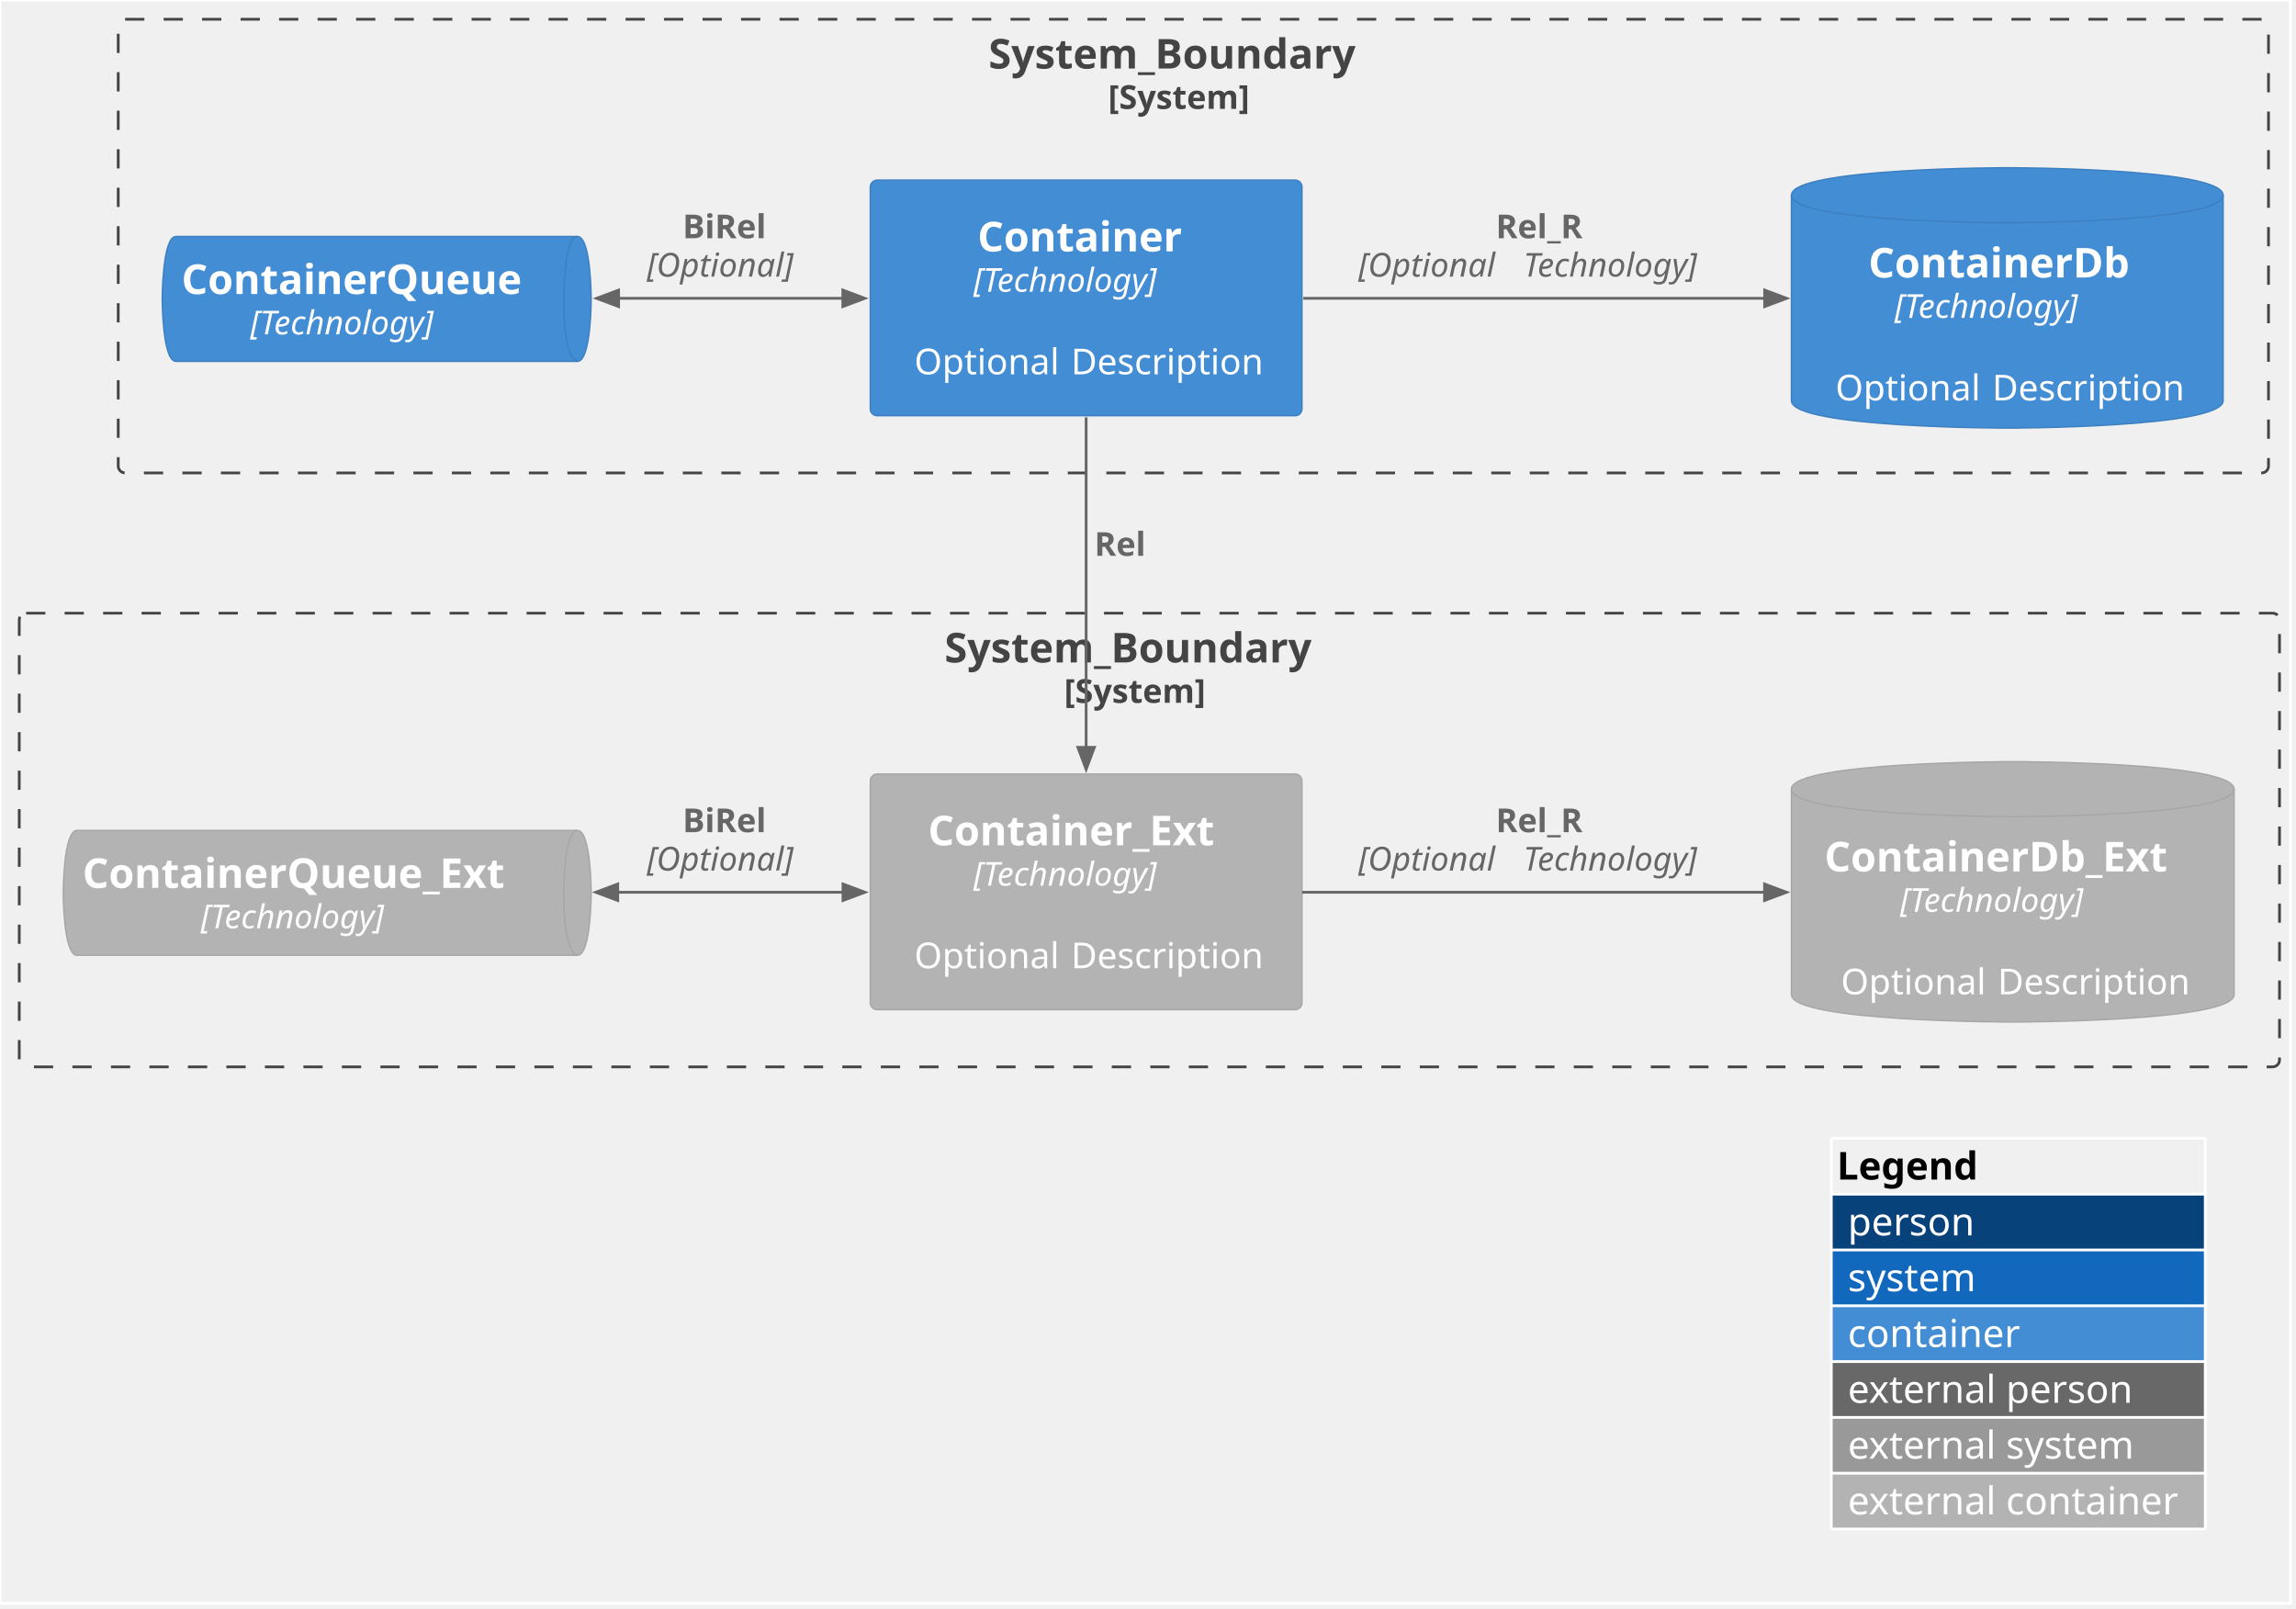
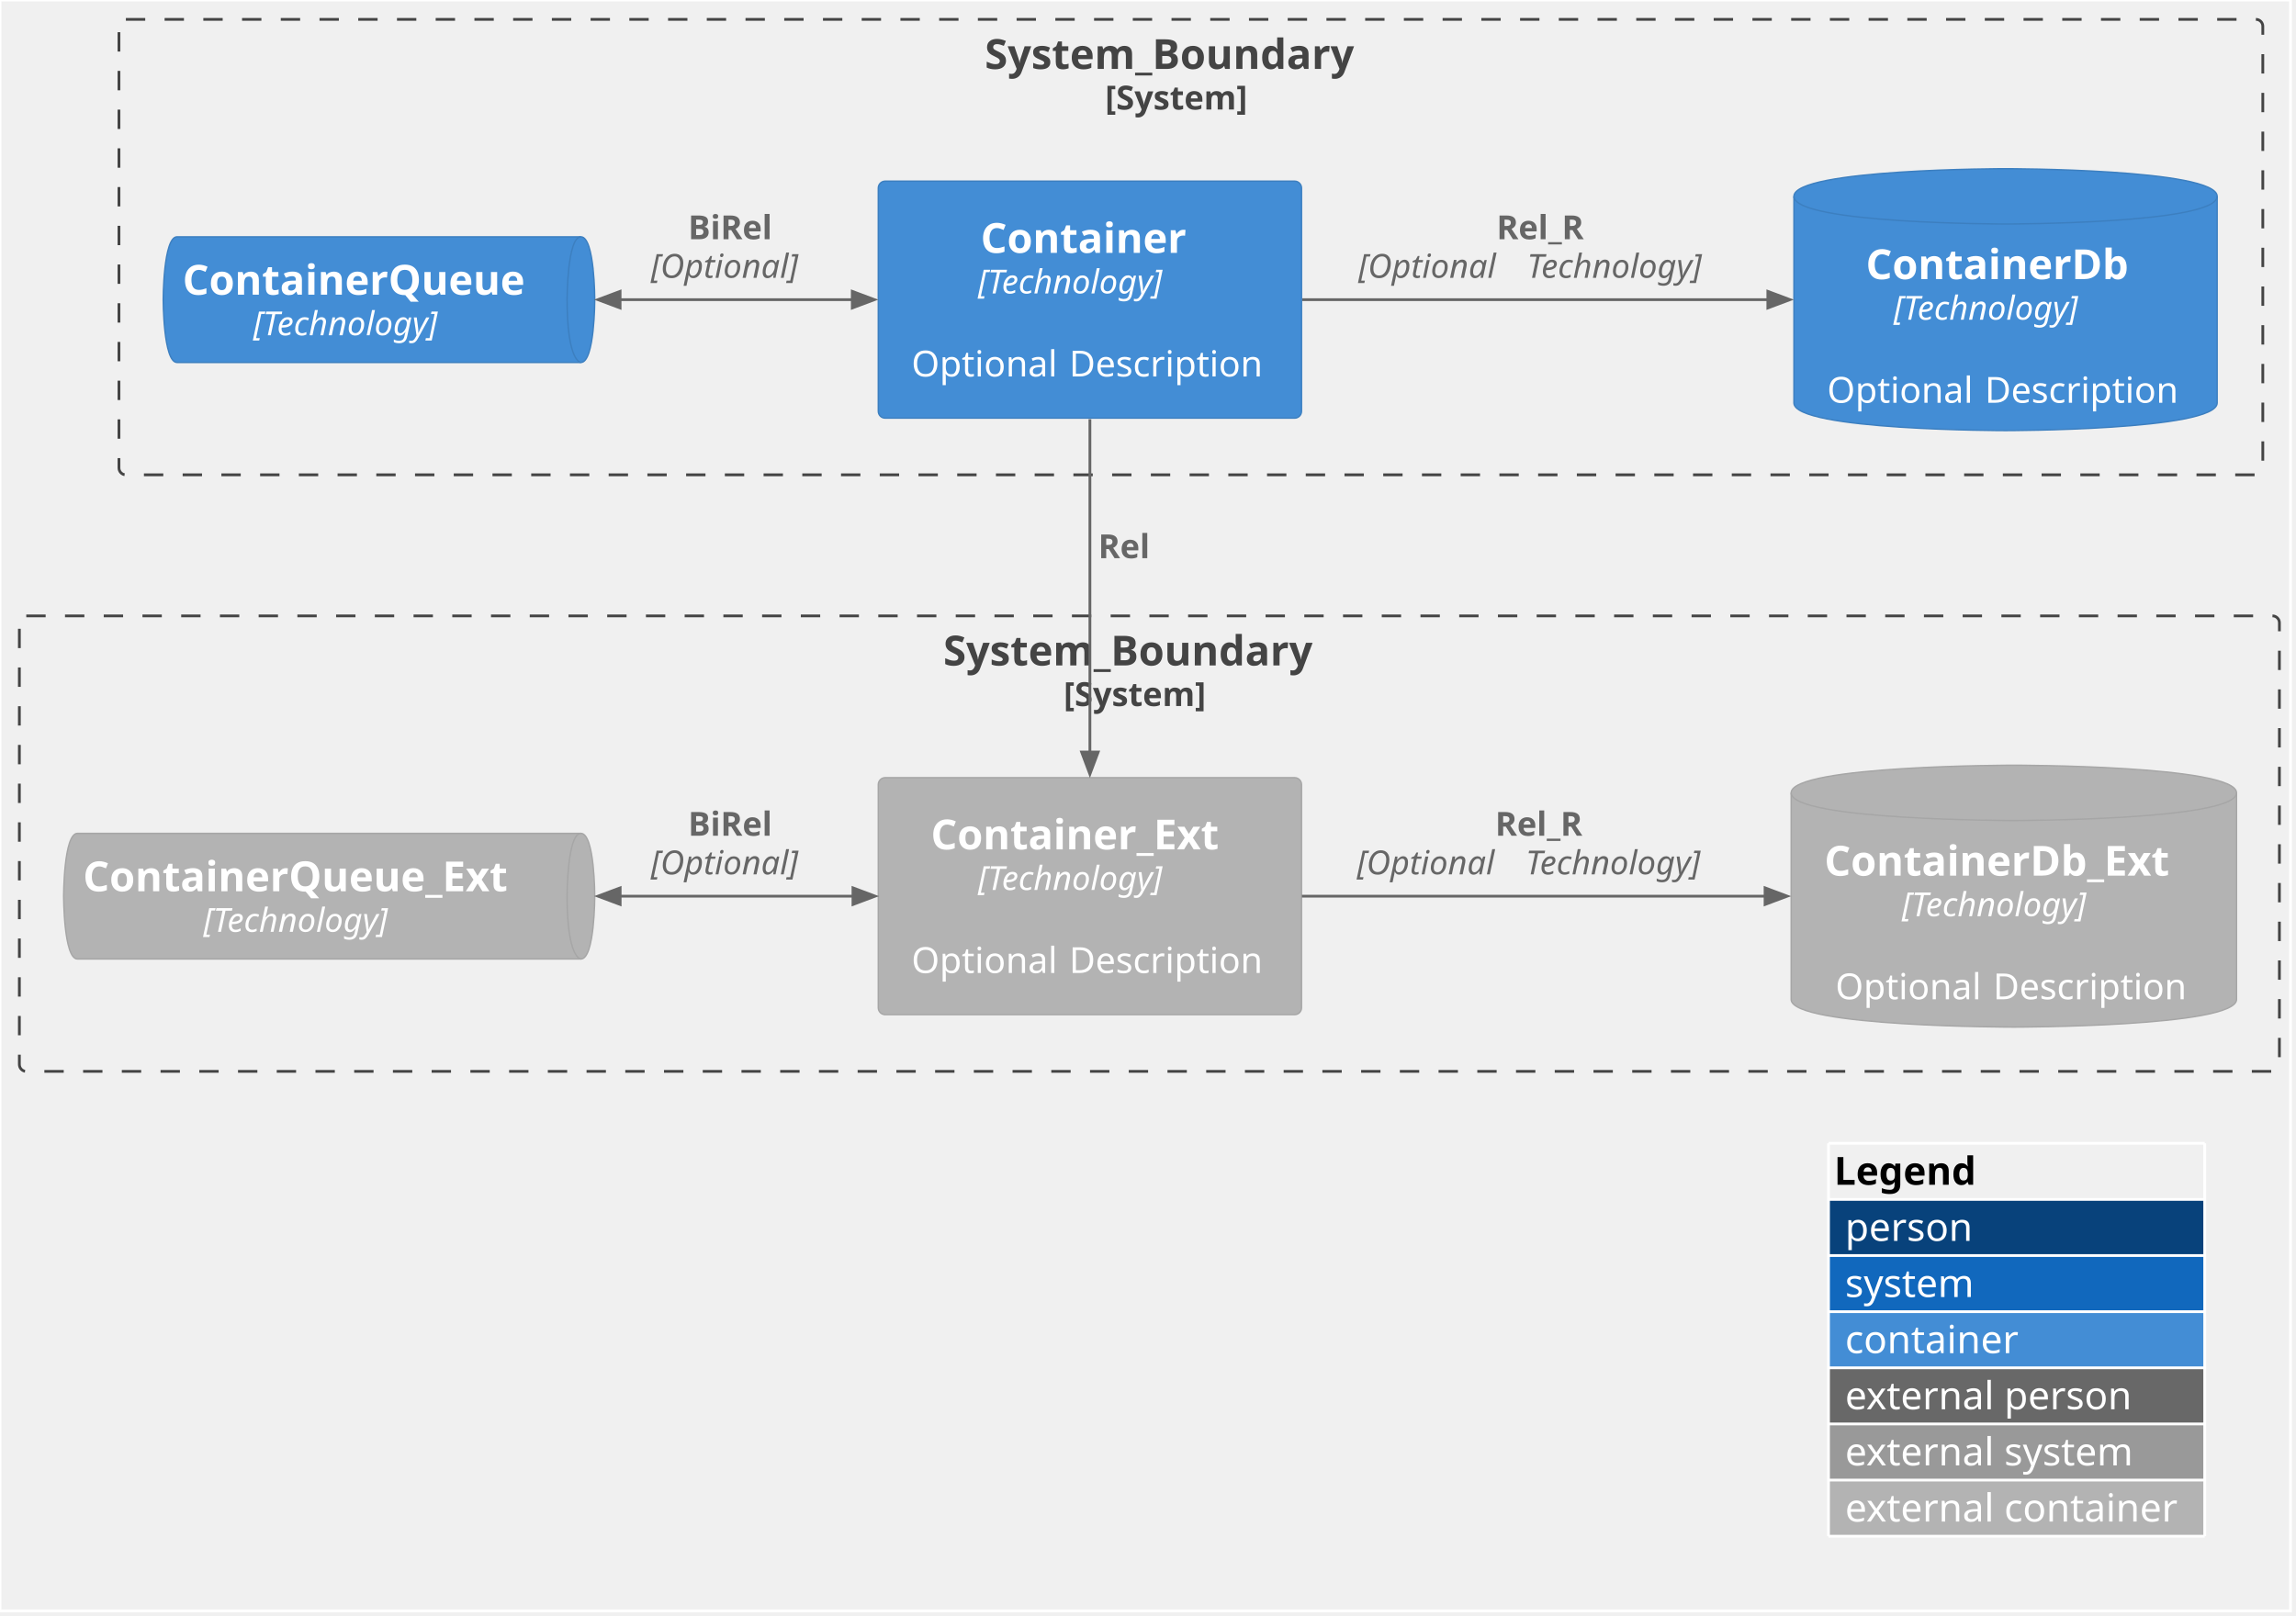
- <svg xmlns="http://www.w3.org/2000/svg" contentStyleType="text/css" height="585px" preserveAspectRatio="none" style="width:835px;height:585px;" version="1.1" viewBox="0 0 835 585" width="835px" zoomAndPan="magnify">
+ <svg xmlns="http://www.w3.org/2000/svg" contentStyleType="text/css" height="584px" preserveAspectRatio="none" style="width:830px;height:584px;" version="1.1" viewBox="0 0 830 584" width="830px" zoomAndPan="magnify">
  <defs />
  <g>
-     <rect fill="none" height="583.078" style="stroke:#FFFFFF;stroke-width:1.0;" width="833" x="0" y="0" />
+     <rect fill="none" height="582.468" style="stroke:#FFFFFF;stroke-width:1.0;" width="828" x="0" y="0" />
    <g id="cluster_boundary1">
-       <rect fill="none" height="165" rx="2.5" ry="2.5" style="stroke:#444444;stroke-width:1.0;stroke-dasharray:7.0,7.0;" width="782" x="43" y="7" />
-       <text fill="#444444" font-family="sans-serif" font-size="15" font-weight="bold" lengthAdjust="spacing" textLength="149" x="359.5" y="24.923">System_Boundary</text>
-       <text fill="#444444" font-family="sans-serif" font-size="12" font-weight="bold" lengthAdjust="spacing" textLength="62" x="403" y="39.6">[System]</text>
+       <rect fill="none" height="164.69" rx="2.5" ry="2.5" style="stroke:#444444;stroke-width:1.0;stroke-dasharray:7.0,7.0;" width="775" x="43" y="7" />
+       <text fill="#444444" font-family="sans-serif" font-size="15" font-weight="bold" lengthAdjust="spacing" textLength="149" x="356" y="24.923">System_Boundary</text>
+       <text fill="#444444" font-family="sans-serif" font-size="12" font-weight="bold" lengthAdjust="spacing" textLength="62" x="399.5" y="39.6">[System]</text>
    </g>
    <g id="cluster_boundary2">
-       <rect fill="none" height="165" rx="2.5" ry="2.5" style="stroke:#444444;stroke-width:1.0;stroke-dasharray:7.0,7.0;" width="822" x="7" y="223" />
-       <text fill="#444444" font-family="sans-serif" font-size="15" font-weight="bold" lengthAdjust="spacing" textLength="149" x="343.5" y="240.923">System_Boundary</text>
-       <text fill="#444444" font-family="sans-serif" font-size="12" font-weight="bold" lengthAdjust="spacing" textLength="62" x="387" y="255.6">[System]</text>
+       <rect fill="none" height="164.7" rx="2.5" ry="2.5" style="stroke:#444444;stroke-width:1.0;stroke-dasharray:7.0,7.0;" width="817" x="7" y="222.69" />
+       <text fill="#444444" font-family="sans-serif" font-size="15" font-weight="bold" lengthAdjust="spacing" textLength="149" x="341" y="240.613">System_Boundary</text>
+       <text fill="#444444" font-family="sans-serif" font-size="12" font-weight="bold" lengthAdjust="spacing" textLength="62" x="384.5" y="255.29">[System]</text>
    </g>
    <g id="elem_container1">
-       <rect fill="#438DD5" height="85.695" rx="2.5" ry="2.5" style="stroke:#3C7FC0;stroke-width:0.5;" width="157" x="316.5" y="65.5" />
-       <text fill="#FFFFFF" font-family="sans-serif" font-size="15" font-weight="bold" lengthAdjust="spacing" textLength="79" x="355.5" y="91.423">Container</text>
-       <text fill="#FFFFFF" font-family="sans-serif" font-size="12" font-style="italic" lengthAdjust="spacing" textLength="82" x="354" y="106.1">[Technology]</text>
-       <text fill="#FFFFFF" font-family="sans-serif" font-size="13" lengthAdjust="spacing" textLength="4" x="393" y="120.997"> </text>
-       <text fill="#FFFFFF" font-family="sans-serif" font-size="13" lengthAdjust="spacing" textLength="4" x="328.5" y="136.129"> </text>
-       <text fill="#FFFFFF" font-family="sans-serif" font-size="13" lengthAdjust="spacing" textLength="53" x="332.5" y="136.129">Optional</text>
-       <text fill="#FFFFFF" font-family="sans-serif" font-size="13" lengthAdjust="spacing" textLength="4" x="385.5" y="136.129"> </text>
-       <text fill="#FFFFFF" font-family="sans-serif" font-size="13" lengthAdjust="spacing" textLength="72" x="389.5" y="136.129">Description</text>
+       <rect fill="#438DD5" height="85.695" rx="2.5" ry="2.5" style="stroke:#3C7FC0;stroke-width:0.5;" width="153" x="317.5" y="65.5" />
+       <text fill="#FFFFFF" font-family="sans-serif" font-size="15" font-weight="bold" lengthAdjust="spacing" textLength="79" x="354.5" y="91.423">Container</text>
+       <text fill="#FFFFFF" font-family="sans-serif" font-size="12" font-style="italic" lengthAdjust="spacing" textLength="81" x="353.5" y="106.1">[Technology]</text>
+       <text fill="#FFFFFF" font-family="sans-serif" font-size="13" lengthAdjust="spacing" textLength="4" x="392" y="120.997"> </text>
+       <text fill="#FFFFFF" font-family="sans-serif" font-size="13" lengthAdjust="spacing" textLength="53" x="329.5" y="136.129">Optional</text>
+       <text fill="#FFFFFF" font-family="sans-serif" font-size="13" lengthAdjust="spacing" textLength="4" x="382.5" y="136.129"> </text>
+       <text fill="#FFFFFF" font-family="sans-serif" font-size="13" lengthAdjust="spacing" textLength="72" x="386.5" y="136.129">Description</text>
    </g>
    <g id="elem_cqueue">
-       <path d="M64,86 L210,86 C215,86 215,108.715 215,108.715 C215,108.715 215,131.43 210,131.43 L64,131.43 C59,131.43 59,108.715 59,108.715 C59,108.715 59,86 64,86 " fill="#438DD5" style="stroke:#3C7FC0;stroke-width:0.5;" />
-       <path d="M210,86 C205,86 205,108.715 205,108.715 C205,131.43 210,131.43 210,131.43 " fill="none" style="stroke:#3C7FC0;stroke-width:0.5;" />
-       <text fill="#FFFFFF" font-family="sans-serif" font-size="15" font-weight="bold" lengthAdjust="spacing" textLength="132" x="66" y="106.923">ContainerQueue</text>
-       <text fill="#FFFFFF" font-family="sans-serif" font-size="12" font-style="italic" lengthAdjust="spacing" textLength="82" x="91" y="121.6">[Technology]</text>
+       <path d="M64,85.63 L210,85.63 C215,85.63 215,108.345 215,108.345 C215,108.345 215,131.06 210,131.06 L64,131.06 C59,131.06 59,108.345 59,108.345 C59,108.345 59,85.63 64,85.63 " fill="#438DD5" style="stroke:#3C7FC0;stroke-width:0.5;" />
+       <path d="M210,85.63 C205,85.63 205,108.345 205,108.345 C205,131.06 210,131.06 210,131.06 " fill="none" style="stroke:#3C7FC0;stroke-width:0.5;" />
+       <text fill="#FFFFFF" font-family="sans-serif" font-size="15" font-weight="bold" lengthAdjust="spacing" textLength="132" x="66" y="106.553">ContainerQueue</text>
+       <text fill="#FFFFFF" font-family="sans-serif" font-size="12" font-style="italic" lengthAdjust="spacing" textLength="81" x="91.5" y="121.23">[Technology]</text>
    </g>
    <g id="elem_cdb">
-       <path d="M651.5,71 C651.5,61 730,61 730,61 C730,61 808.5,61 808.5,71 L808.5,145.695 C808.5,155.695 730,155.695 730,155.695 C730,155.695 651.5,155.695 651.5,145.695 L651.5,71 " fill="#438DD5" style="stroke:#3C7FC0;stroke-width:0.5;" />
-       <path d="M651.5,71 C651.5,81 730,81 730,81 C730,81 808.5,81 808.5,71 " fill="none" style="stroke:#3C7FC0;stroke-width:0.5;" />
-       <text fill="#FFFFFF" font-family="sans-serif" font-size="15" font-weight="bold" lengthAdjust="spacing" textLength="101" x="679.5" y="100.923">ContainerDb</text>
-       <text fill="#FFFFFF" font-family="sans-serif" font-size="12" font-style="italic" lengthAdjust="spacing" textLength="82" x="689" y="115.6">[Technology]</text>
-       <text fill="#FFFFFF" font-family="sans-serif" font-size="13" lengthAdjust="spacing" textLength="4" x="728" y="130.497"> </text>
-       <text fill="#FFFFFF" font-family="sans-serif" font-size="13" lengthAdjust="spacing" textLength="4" x="663.5" y="145.629"> </text>
-       <text fill="#FFFFFF" font-family="sans-serif" font-size="13" lengthAdjust="spacing" textLength="53" x="667.5" y="145.629">Optional</text>
-       <text fill="#FFFFFF" font-family="sans-serif" font-size="13" lengthAdjust="spacing" textLength="4" x="720.5" y="145.629"> </text>
-       <text fill="#FFFFFF" font-family="sans-serif" font-size="13" lengthAdjust="spacing" textLength="72" x="724.5" y="145.629">Description</text>
+       <path d="M648.5,71 C648.5,61 725,61 725,61 C725,61 801.5,61 801.5,71 L801.5,145.695 C801.5,155.695 725,155.695 725,155.695 C725,155.695 648.5,155.695 648.5,145.695 L648.5,71 " fill="#438DD5" style="stroke:#3C7FC0;stroke-width:0.5;" />
+       <path d="M648.5,71 C648.5,81 725,81 725,81 C725,81 801.5,81 801.5,71 " fill="none" style="stroke:#3C7FC0;stroke-width:0.5;" />
+       <text fill="#FFFFFF" font-family="sans-serif" font-size="15" font-weight="bold" lengthAdjust="spacing" textLength="101" x="674.5" y="100.923">ContainerDb</text>
+       <text fill="#FFFFFF" font-family="sans-serif" font-size="12" font-style="italic" lengthAdjust="spacing" textLength="81" x="684.5" y="115.6">[Technology]</text>
+       <text fill="#FFFFFF" font-family="sans-serif" font-size="13" lengthAdjust="spacing" textLength="4" x="723" y="130.497"> </text>
+       <text fill="#FFFFFF" font-family="sans-serif" font-size="13" lengthAdjust="spacing" textLength="53" x="660.5" y="145.629">Optional</text>
+       <text fill="#FFFFFF" font-family="sans-serif" font-size="13" lengthAdjust="spacing" textLength="4" x="713.5" y="145.629"> </text>
+       <text fill="#FFFFFF" font-family="sans-serif" font-size="13" lengthAdjust="spacing" textLength="72" x="717.5" y="145.629">Description</text>
    </g>
    <g id="elem_container2">
-       <rect fill="#B3B3B3" height="85.695" rx="2.5" ry="2.5" style="stroke:#A6A6A6;stroke-width:0.5;" width="157" x="316.5" y="281.5" />
-       <text fill="#FFFFFF" font-family="sans-serif" font-size="15" font-weight="bold" lengthAdjust="spacing" textLength="115" x="337.5" y="307.423">Container_Ext</text>
-       <text fill="#FFFFFF" font-family="sans-serif" font-size="12" font-style="italic" lengthAdjust="spacing" textLength="82" x="354" y="322.1">[Technology]</text>
-       <text fill="#FFFFFF" font-family="sans-serif" font-size="13" lengthAdjust="spacing" textLength="4" x="393" y="336.997"> </text>
-       <text fill="#FFFFFF" font-family="sans-serif" font-size="13" lengthAdjust="spacing" textLength="4" x="328.5" y="352.129"> </text>
-       <text fill="#FFFFFF" font-family="sans-serif" font-size="13" lengthAdjust="spacing" textLength="53" x="332.5" y="352.129">Optional</text>
-       <text fill="#FFFFFF" font-family="sans-serif" font-size="13" lengthAdjust="spacing" textLength="4" x="385.5" y="352.129"> </text>
-       <text fill="#FFFFFF" font-family="sans-serif" font-size="13" lengthAdjust="spacing" textLength="72" x="389.5" y="352.129">Description</text>
+       <rect fill="#B3B3B3" height="85.695" rx="2.5" ry="2.5" style="stroke:#A6A6A6;stroke-width:0.5;" width="153" x="317.5" y="281.19" />
+       <text fill="#FFFFFF" font-family="sans-serif" font-size="15" font-weight="bold" lengthAdjust="spacing" textLength="115" x="336.5" y="307.113">Container_Ext</text>
+       <text fill="#FFFFFF" font-family="sans-serif" font-size="12" font-style="italic" lengthAdjust="spacing" textLength="81" x="353.5" y="321.79">[Technology]</text>
+       <text fill="#FFFFFF" font-family="sans-serif" font-size="13" lengthAdjust="spacing" textLength="4" x="392" y="336.687"> </text>
+       <text fill="#FFFFFF" font-family="sans-serif" font-size="13" lengthAdjust="spacing" textLength="53" x="329.5" y="351.819">Optional</text>
+       <text fill="#FFFFFF" font-family="sans-serif" font-size="13" lengthAdjust="spacing" textLength="4" x="382.5" y="351.819"> </text>
+       <text fill="#FFFFFF" font-family="sans-serif" font-size="13" lengthAdjust="spacing" textLength="72" x="386.5" y="351.819">Description</text>
    </g>
    <g id="elem_cqueue2">
-       <path d="M28,302 L210,302 C215,302 215,324.715 215,324.715 C215,324.715 215,347.43 210,347.43 L28,347.43 C23,347.43 23,324.715 23,324.715 C23,324.715 23,302 28,302 " fill="#B3B3B3" style="stroke:#A6A6A6;stroke-width:0.5;" />
-       <path d="M210,302 C205,302 205,324.715 205,324.715 C205,347.43 210,347.43 210,347.43 " fill="none" style="stroke:#A6A6A6;stroke-width:0.5;" />
-       <text fill="#FFFFFF" font-family="sans-serif" font-size="15" font-weight="bold" lengthAdjust="spacing" textLength="168" x="30" y="322.923">ContainerQueue_Ext</text>
-       <text fill="#FFFFFF" font-family="sans-serif" font-size="12" font-style="italic" lengthAdjust="spacing" textLength="82" x="73" y="337.6">[Technology]</text>
+       <path d="M28,301.33 L210,301.33 C215,301.33 215,324.045 215,324.045 C215,324.045 215,346.76 210,346.76 L28,346.76 C23,346.76 23,324.045 23,324.045 C23,324.045 23,301.33 28,301.33 " fill="#B3B3B3" style="stroke:#A6A6A6;stroke-width:0.5;" />
+       <path d="M210,301.33 C205,301.33 205,324.045 205,324.045 C205,346.76 210,346.76 210,346.76 " fill="none" style="stroke:#A6A6A6;stroke-width:0.5;" />
+       <text fill="#FFFFFF" font-family="sans-serif" font-size="15" font-weight="bold" lengthAdjust="spacing" textLength="168" x="30" y="322.253">ContainerQueue_Ext</text>
+       <text fill="#FFFFFF" font-family="sans-serif" font-size="12" font-style="italic" lengthAdjust="spacing" textLength="81" x="73.5" y="336.93">[Technology]</text>
    </g>
    <g id="elem_cdb2">
-       <path d="M651.5,287 C651.5,277 732,277 732,277 C732,277 812.5,277 812.5,287 L812.5,361.695 C812.5,371.695 732,371.695 732,371.695 C732,371.695 651.5,371.695 651.5,361.695 L651.5,287 " fill="#B3B3B3" style="stroke:#A6A6A6;stroke-width:0.5;" />
-       <path d="M651.5,287 C651.5,297 732,297 732,297 C732,297 812.5,297 812.5,287 " fill="none" style="stroke:#A6A6A6;stroke-width:0.5;" />
-       <text fill="#FFFFFF" font-family="sans-serif" font-size="15" font-weight="bold" lengthAdjust="spacing" textLength="137" x="663.5" y="316.923">ContainerDb_Ext</text>
-       <text fill="#FFFFFF" font-family="sans-serif" font-size="12" font-style="italic" lengthAdjust="spacing" textLength="82" x="691" y="331.6">[Technology]</text>
-       <text fill="#FFFFFF" font-family="sans-serif" font-size="13" lengthAdjust="spacing" textLength="4" x="730" y="346.497"> </text>
-       <text fill="#FFFFFF" font-family="sans-serif" font-size="13" lengthAdjust="spacing" textLength="4" x="665.5" y="361.629"> </text>
-       <text fill="#FFFFFF" font-family="sans-serif" font-size="13" lengthAdjust="spacing" textLength="53" x="669.5" y="361.629">Optional</text>
-       <text fill="#FFFFFF" font-family="sans-serif" font-size="13" lengthAdjust="spacing" textLength="4" x="722.5" y="361.629"> </text>
-       <text fill="#FFFFFF" font-family="sans-serif" font-size="13" lengthAdjust="spacing" textLength="72" x="726.5" y="361.629">Description</text>
+       <path d="M647.5,286.69 C647.5,276.69 728,276.69 728,276.69 C728,276.69 808.5,276.69 808.5,286.69 L808.5,361.385 C808.5,371.385 728,371.385 728,371.385 C728,371.385 647.5,371.385 647.5,361.385 L647.5,286.69 " fill="#B3B3B3" style="stroke:#A6A6A6;stroke-width:0.5;" />
+       <path d="M647.5,286.69 C647.5,296.69 728,296.69 728,296.69 C728,296.69 808.5,296.69 808.5,286.69 " fill="none" style="stroke:#A6A6A6;stroke-width:0.5;" />
+       <text fill="#FFFFFF" font-family="sans-serif" font-size="15" font-weight="bold" lengthAdjust="spacing" textLength="137" x="659.5" y="316.613">ContainerDb_Ext</text>
+       <text fill="#FFFFFF" font-family="sans-serif" font-size="12" font-style="italic" lengthAdjust="spacing" textLength="81" x="687.5" y="331.29">[Technology]</text>
+       <text fill="#FFFFFF" font-family="sans-serif" font-size="13" lengthAdjust="spacing" textLength="4" x="726" y="346.187"> </text>
+       <text fill="#FFFFFF" font-family="sans-serif" font-size="13" lengthAdjust="spacing" textLength="53" x="663.5" y="361.319">Optional</text>
+       <text fill="#FFFFFF" font-family="sans-serif" font-size="13" lengthAdjust="spacing" textLength="4" x="716.5" y="361.319"> </text>
+       <text fill="#FFFFFF" font-family="sans-serif" font-size="13" lengthAdjust="spacing" textLength="72" x="720.5" y="361.319">Description</text>
    </g>
    <g id="link_container1_cdb">
-       <path d="M473.97,108.5 C524.42,108.5 589.92,108.5 642.04,108.5 " fill="none" id="container1-to-cdb" style="stroke:#666666;stroke-width:1.0;" />
-       <polygon fill="#666666" points="649.76,108.5,641.76,105.5,641.76,111.5,649.76,108.5" style="stroke:#666666;stroke-width:1.0;" />
-       <text fill="#666666" font-family="sans-serif" font-size="12" font-weight="bold" lengthAdjust="spacing" textLength="37" x="544" y="86.639">Rel_R</text>
-       <text fill="#666666" font-family="sans-serif" font-size="12" font-style="italic" lengthAdjust="spacing" textLength="56" x="494" y="100.607">[Optional</text>
-       <text fill="#666666" font-family="sans-serif" font-size="12" font-style="italic" lengthAdjust="spacing" textLength="4" x="550" y="100.607"> </text>
-       <text fill="#666666" font-family="sans-serif" font-size="12" font-style="italic" lengthAdjust="spacing" textLength="77" x="554" y="100.607">Technology]</text>
+       <path d="M470.77,108.35 C521.14,108.35 587.08,108.35 639.18,108.35 " fill="none" id="container1-to-cdb" style="stroke:#666666;stroke-width:1.0;" />
+       <polygon fill="#666666" points="647.07,108.35,639.07,105.35,639.07,111.35,647.07,108.35" style="stroke:#666666;stroke-width:1.0;" />
+       <text fill="#666666" font-family="sans-serif" font-size="12" font-weight="bold" lengthAdjust="spacing" textLength="37" x="541" y="86.489">Rel_R</text>
+       <text fill="#666666" font-family="sans-serif" font-size="12" font-style="italic" lengthAdjust="spacing" textLength="57" x="491" y="100.457">[Optional</text>
+       <text fill="#666666" font-family="sans-serif" font-size="12" font-style="italic" lengthAdjust="spacing" textLength="4" x="548" y="100.457"> </text>
+       <text fill="#666666" font-family="sans-serif" font-size="12" font-style="italic" lengthAdjust="spacing" textLength="76" x="552" y="100.457">Technology]</text>
    </g>
    <g id="link_cqueue_container1">
-       <path d="M224.93,108.5 C251.35,108.5 280.34,108.5 306.79,108.5 " fill="none" id="cqueue-container1" style="stroke:#666666;stroke-width:1.0;" />
-       <polygon fill="#666666" points="216.97,108.5,224.97,111.5,224.97,105.5,216.97,108.5" style="stroke:#666666;stroke-width:1.0;" />
-       <polygon fill="#666666" points="314.51,108.5,306.51,105.5,306.51,111.5,314.51,108.5" style="stroke:#666666;stroke-width:1.0;" />
-       <text fill="#666666" font-family="sans-serif" font-size="12" font-weight="bold" lengthAdjust="spacing" textLength="35" x="248.25" y="86.639">BiRel</text>
-       <text fill="#666666" font-family="sans-serif" font-size="12" font-style="italic" lengthAdjust="spacing" textLength="61" x="235.25" y="100.607">[Optional]</text>
+       <path d="M223.99,108.35 C251.23,108.35 281.25,108.35 308.4,108.35 " fill="none" id="cqueue-container1" style="stroke:#666666;stroke-width:1.0;" />
+       <polygon fill="#666666" points="216.16,108.35,224.16,111.35,224.16,105.35,216.16,108.35" style="stroke:#666666;stroke-width:1.0;" />
+       <polygon fill="#666666" points="316.1,108.35,308.1,105.35,308.1,111.35,316.1,108.35" style="stroke:#666666;stroke-width:1.0;" />
+       <text fill="#666666" font-family="sans-serif" font-size="12" font-weight="bold" lengthAdjust="spacing" textLength="35" x="248.75" y="86.489">BiRel</text>
+       <text fill="#666666" font-family="sans-serif" font-size="12" font-style="italic" lengthAdjust="spacing" textLength="62" x="235.25" y="100.457">[Optional]</text>
    </g>
    <g id="link_container2_cdb2">
-       <path d="M473.59,324.5 C523.95,324.5 589.47,324.5 641.94,324.5 " fill="none" id="container2-to-cdb2" style="stroke:#666666;stroke-width:1.0;" />
-       <polygon fill="#666666" points="649.72,324.5,641.72,321.5,641.72,327.5,649.72,324.5" style="stroke:#666666;stroke-width:1.0;" />
-       <text fill="#666666" font-family="sans-serif" font-size="12" font-weight="bold" lengthAdjust="spacing" textLength="37" x="544" y="302.639">Rel_R</text>
-       <text fill="#666666" font-family="sans-serif" font-size="12" font-style="italic" lengthAdjust="spacing" textLength="56" x="494" y="316.607">[Optional</text>
-       <text fill="#666666" font-family="sans-serif" font-size="12" font-style="italic" lengthAdjust="spacing" textLength="4" x="550" y="316.607"> </text>
-       <text fill="#666666" font-family="sans-serif" font-size="12" font-style="italic" lengthAdjust="spacing" textLength="77" x="554" y="316.607">Technology]</text>
+       <path d="M470.63,324.04 C520.51,324.04 585.79,324.04 638.12,324.04 " fill="none" id="container2-to-cdb2" style="stroke:#666666;stroke-width:1.0;" />
+       <polygon fill="#666666" points="646.07,324.04,638.07,321.04,638.07,327.04,646.07,324.04" style="stroke:#666666;stroke-width:1.0;" />
+       <text fill="#666666" font-family="sans-serif" font-size="12" font-weight="bold" lengthAdjust="spacing" textLength="37" x="540.5" y="302.179">Rel_R</text>
+       <text fill="#666666" font-family="sans-serif" font-size="12" font-style="italic" lengthAdjust="spacing" textLength="57" x="490.5" y="316.147">[Optional</text>
+       <text fill="#666666" font-family="sans-serif" font-size="12" font-style="italic" lengthAdjust="spacing" textLength="4" x="547.5" y="316.147"> </text>
+       <text fill="#666666" font-family="sans-serif" font-size="12" font-style="italic" lengthAdjust="spacing" textLength="76" x="551.5" y="316.147">Technology]</text>
    </g>
    <g id="link_cqueue2_container2">
-       <path d="M224.51,324.5 C251.6,324.5 280.46,324.5 306.59,324.5 " fill="none" id="cqueue2-container2" style="stroke:#666666;stroke-width:1.0;" />
-       <polygon fill="#666666" points="216.66,324.5,224.66,327.5,224.66,321.5,216.66,324.5" style="stroke:#666666;stroke-width:1.0;" />
-       <polygon fill="#666666" points="314.57,324.5,306.57,321.5,306.57,327.5,314.57,324.5" style="stroke:#666666;stroke-width:1.0;" />
-       <text fill="#666666" font-family="sans-serif" font-size="12" font-weight="bold" lengthAdjust="spacing" textLength="35" x="248.25" y="302.639">BiRel</text>
-       <text fill="#666666" font-family="sans-serif" font-size="12" font-style="italic" lengthAdjust="spacing" textLength="61" x="235.25" y="316.607">[Optional]</text>
+       <path d="M223.88,324.04 C251.81,324.04 281.64,324.04 308.4,324.04 " fill="none" id="cqueue2-container2" style="stroke:#666666;stroke-width:1.0;" />
+       <polygon fill="#666666" points="216.18,324.04,224.18,327.04,224.18,321.04,216.18,324.04" style="stroke:#666666;stroke-width:1.0;" />
+       <polygon fill="#666666" points="316.35,324.04,308.35,321.04,308.35,327.04,316.35,324.04" style="stroke:#666666;stroke-width:1.0;" />
+       <text fill="#666666" font-family="sans-serif" font-size="12" font-weight="bold" lengthAdjust="spacing" textLength="35" x="248.75" y="302.179">BiRel</text>
+       <text fill="#666666" font-family="sans-serif" font-size="12" font-style="italic" lengthAdjust="spacing" textLength="62" x="235.25" y="316.147">[Optional]</text>
    </g>
    <g id="link_container1_container2">
-       <path d="M395,151.78 C395,186.37 395,235.4 395,272.23 " fill="none" id="container1-to-container2" style="stroke:#666666;stroke-width:1.0;" />
-       <polygon fill="#666666" points="395,279.79,398,271.79,392,271.79,395,279.79" style="stroke:#666666;stroke-width:1.0;" />
-       <text fill="#666666" font-family="sans-serif" font-size="12" font-weight="bold" lengthAdjust="spacing" textLength="22" x="398" y="202.139">Rel</text>
+       <path d="M394,151.57 C394,186.25 394,235.49 394,272.31 " fill="none" id="container1-to-container2" style="stroke:#666666;stroke-width:1.0;" />
+       <polygon fill="#666666" points="394,279.91,397,271.91,391,271.91,394,279.91" style="stroke:#666666;stroke-width:1.0;" />
+       <text fill="#666666" font-family="sans-serif" font-size="12" font-weight="bold" lengthAdjust="spacing" textLength="22" x="397" y="201.829">Rel</text>
    </g>
-     <text fill="#000000" font-family="sans-serif" font-size="14" font-weight="bold" lengthAdjust="spacing" textLength="59" x="668" y="428.995">Legend</text>
-     <text fill="#FFFFFF" font-family="sans-serif" font-size="14" lengthAdjust="spacing" textLength="4" x="727" y="428.995"> </text>
-     <rect fill="#08427B" height="20.297" style="stroke:none;stroke-width:1.0;" width="136" x="666" y="434.297" />
-     <text fill="#FFFFFF" font-family="sans-serif" font-size="14" lengthAdjust="spacing" textLength="49" x="672" y="449.292">person</text>
-     <rect fill="#1168BD" height="20.297" style="stroke:none;stroke-width:1.0;" width="136" x="666" y="454.594" />
-     <text fill="#FFFFFF" font-family="sans-serif" font-size="14" lengthAdjust="spacing" textLength="50" x="672" y="469.589">system</text>
-     <rect fill="#438DD5" height="20.297" style="stroke:none;stroke-width:1.0;" width="136" x="666" y="474.891" />
-     <text fill="#FFFFFF" font-family="sans-serif" font-size="14" lengthAdjust="spacing" textLength="65" x="672" y="489.886">container</text>
-     <rect fill="#686868" height="20.297" style="stroke:none;stroke-width:1.0;" width="136" x="666" y="495.188" />
-     <text fill="#FFFFFF" font-family="sans-serif" font-size="14" lengthAdjust="spacing" textLength="108" x="672" y="510.183">external person</text>
-     <rect fill="#999999" height="20.297" style="stroke:none;stroke-width:1.0;" width="136" x="666" y="515.484" />
-     <text fill="#FFFFFF" font-family="sans-serif" font-size="14" lengthAdjust="spacing" textLength="109" x="672" y="530.48">external system</text>
-     <rect fill="#B3B3B3" height="20.297" style="stroke:none;stroke-width:1.0;" width="136" x="666" y="535.781" />
-     <text fill="#FFFFFF" font-family="sans-serif" font-size="14" lengthAdjust="spacing" textLength="124" x="672" y="550.776">external container</text>
-     <line style="stroke:#FFFFFF;stroke-width:1.0;" x1="666" x2="802" y1="414" y2="414" />
-     <line style="stroke:#FFFFFF;stroke-width:1.0;" x1="666" x2="802" y1="434.297" y2="434.297" />
-     <line style="stroke:#FFFFFF;stroke-width:1.0;" x1="666" x2="802" y1="454.594" y2="454.594" />
-     <line style="stroke:#FFFFFF;stroke-width:1.0;" x1="666" x2="802" y1="474.891" y2="474.891" />
-     <line style="stroke:#FFFFFF;stroke-width:1.0;" x1="666" x2="802" y1="495.188" y2="495.188" />
-     <line style="stroke:#FFFFFF;stroke-width:1.0;" x1="666" x2="802" y1="515.484" y2="515.484" />
-     <line style="stroke:#FFFFFF;stroke-width:1.0;" x1="666" x2="802" y1="535.781" y2="535.781" />
-     <line style="stroke:#FFFFFF;stroke-width:1.0;" x1="666" x2="802" y1="556.078" y2="556.078" />
-     <line style="stroke:#FFFFFF;stroke-width:1.0;" x1="666" x2="666" y1="414" y2="556.078" />
-     <line style="stroke:#FFFFFF;stroke-width:1.0;" x1="802" x2="802" y1="414" y2="556.078" />
+     <text fill="#000000" font-family="sans-serif" font-size="14" font-weight="bold" lengthAdjust="spacing" textLength="59" x="663" y="428.385">Legend</text>
+     <text fill="#FFFFFF" font-family="sans-serif" font-size="14" lengthAdjust="spacing" textLength="4" x="722" y="428.385"> </text>
+     <rect fill="#08427B" height="20.297" style="stroke:none;stroke-width:1.0;" width="136" x="661" y="433.687" />
+     <text fill="#FFFFFF" font-family="sans-serif" font-size="14" lengthAdjust="spacing" textLength="49" x="667" y="448.682">person</text>
+     <rect fill="#1168BD" height="20.297" style="stroke:none;stroke-width:1.0;" width="136" x="661" y="453.984" />
+     <text fill="#FFFFFF" font-family="sans-serif" font-size="14" lengthAdjust="spacing" textLength="50" x="667" y="468.979">system</text>
+     <rect fill="#438DD5" height="20.297" style="stroke:none;stroke-width:1.0;" width="136" x="661" y="474.281" />
+     <text fill="#FFFFFF" font-family="sans-serif" font-size="14" lengthAdjust="spacing" textLength="65" x="667" y="489.276">container</text>
+     <rect fill="#686868" height="20.297" style="stroke:none;stroke-width:1.0;" width="136" x="661" y="494.577" />
+     <text fill="#FFFFFF" font-family="sans-serif" font-size="14" lengthAdjust="spacing" textLength="108" x="667" y="509.573">external person</text>
+     <rect fill="#999999" height="20.297" style="stroke:none;stroke-width:1.0;" width="136" x="661" y="514.874" />
+     <text fill="#FFFFFF" font-family="sans-serif" font-size="14" lengthAdjust="spacing" textLength="109" x="667" y="529.87">external system</text>
+     <rect fill="#B3B3B3" height="20.297" style="stroke:none;stroke-width:1.0;" width="136" x="661" y="535.171" />
+     <text fill="#FFFFFF" font-family="sans-serif" font-size="14" lengthAdjust="spacing" textLength="124" x="667" y="550.166">external container</text>
+     <line style="stroke:#FFFFFF;stroke-width:1.0;" x1="661" x2="797" y1="413.39" y2="413.39" />
+     <line style="stroke:#FFFFFF;stroke-width:1.0;" x1="661" x2="797" y1="433.687" y2="433.687" />
+     <line style="stroke:#FFFFFF;stroke-width:1.0;" x1="661" x2="797" y1="453.984" y2="453.984" />
+     <line style="stroke:#FFFFFF;stroke-width:1.0;" x1="661" x2="797" y1="474.281" y2="474.281" />
+     <line style="stroke:#FFFFFF;stroke-width:1.0;" x1="661" x2="797" y1="494.577" y2="494.577" />
+     <line style="stroke:#FFFFFF;stroke-width:1.0;" x1="661" x2="797" y1="514.874" y2="514.874" />
+     <line style="stroke:#FFFFFF;stroke-width:1.0;" x1="661" x2="797" y1="535.171" y2="535.171" />
+     <line style="stroke:#FFFFFF;stroke-width:1.0;" x1="661" x2="797" y1="555.468" y2="555.468" />
+     <line style="stroke:#FFFFFF;stroke-width:1.0;" x1="661" x2="661" y1="413.39" y2="555.468" />
+     <line style="stroke:#FFFFFF;stroke-width:1.0;" x1="797" x2="797" y1="413.39" y2="555.468" />
  </g>
</svg>
